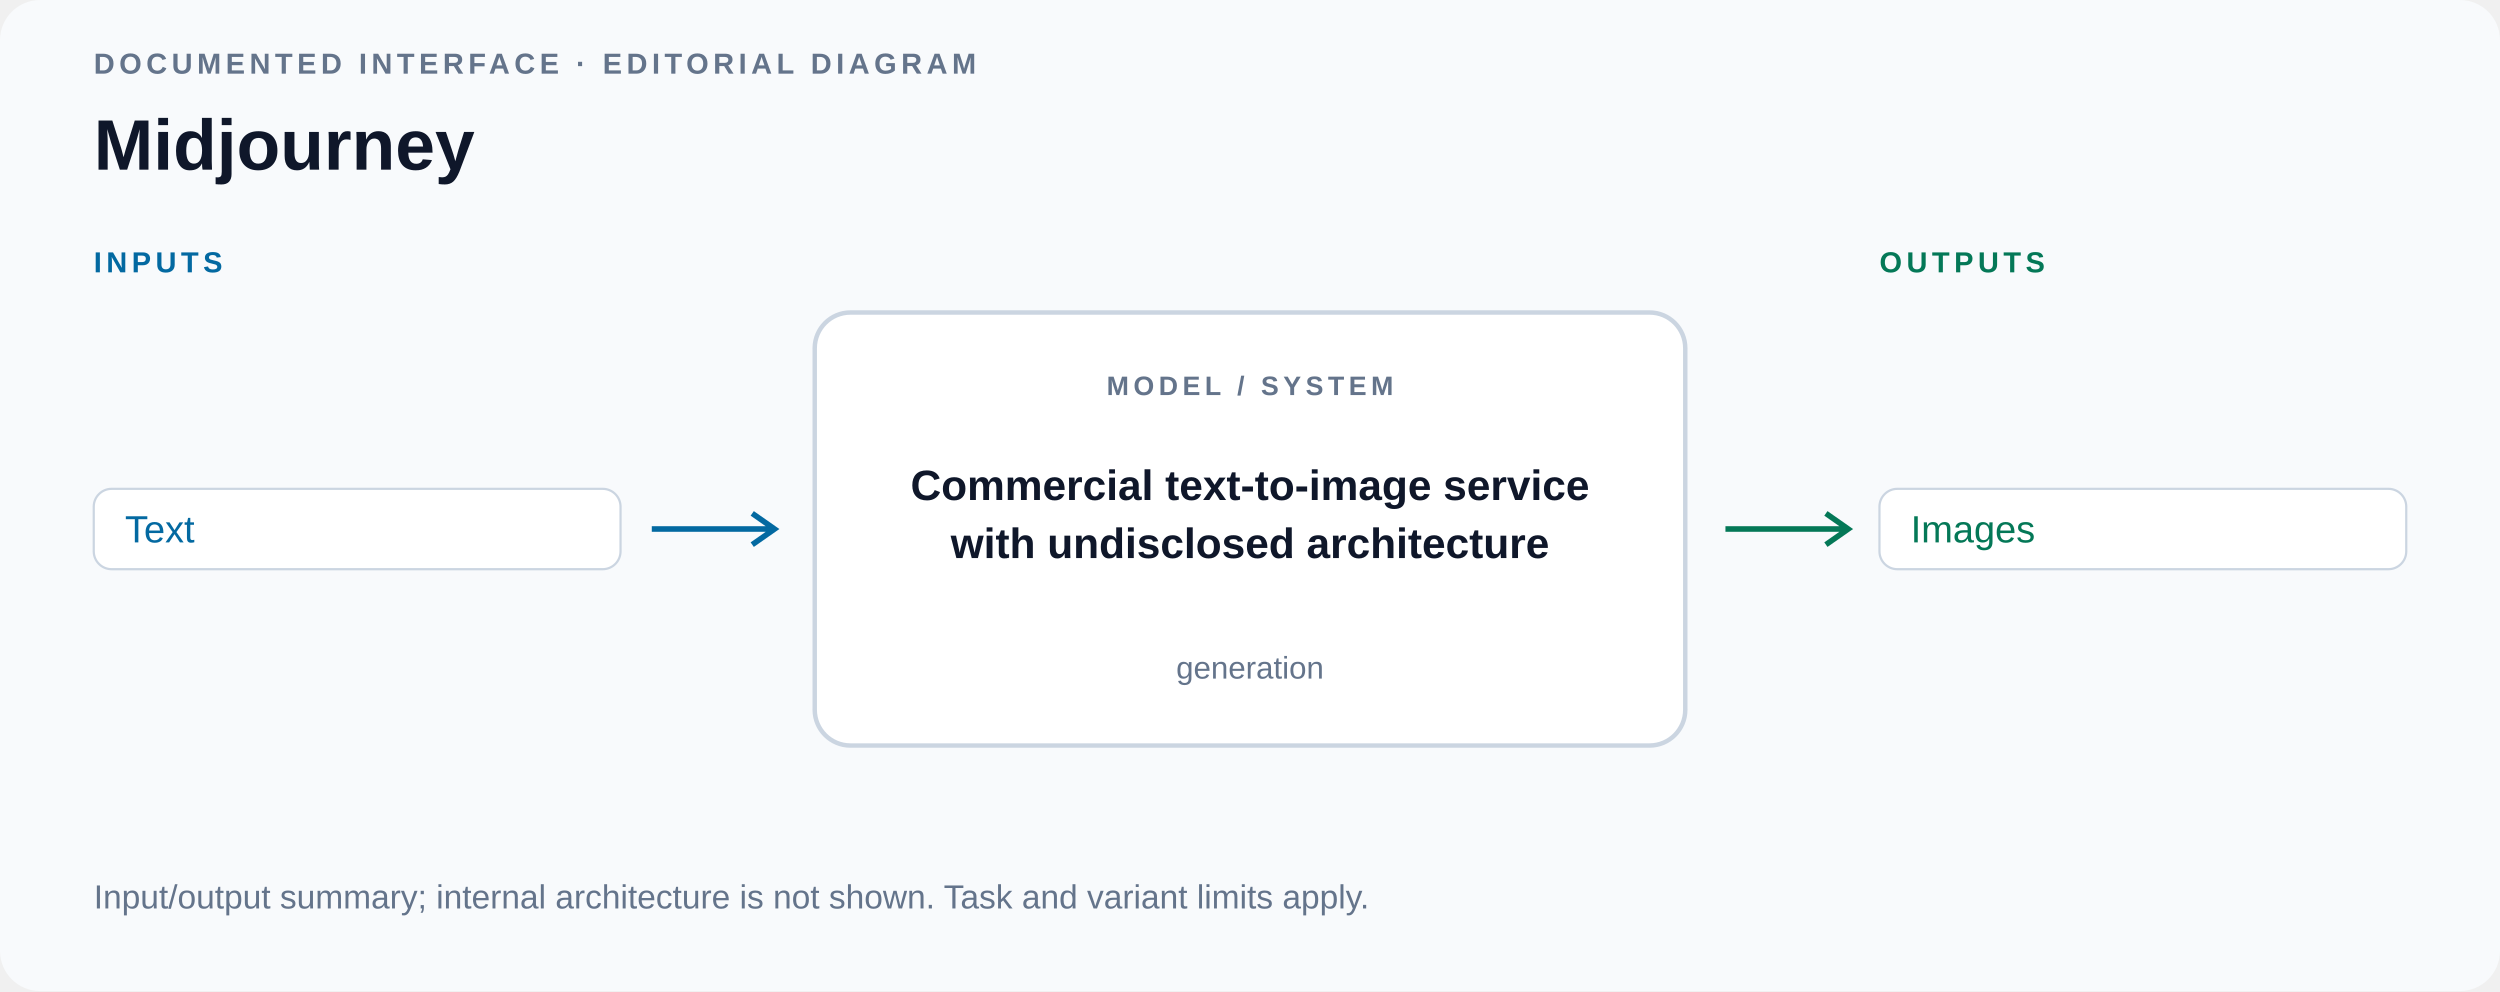
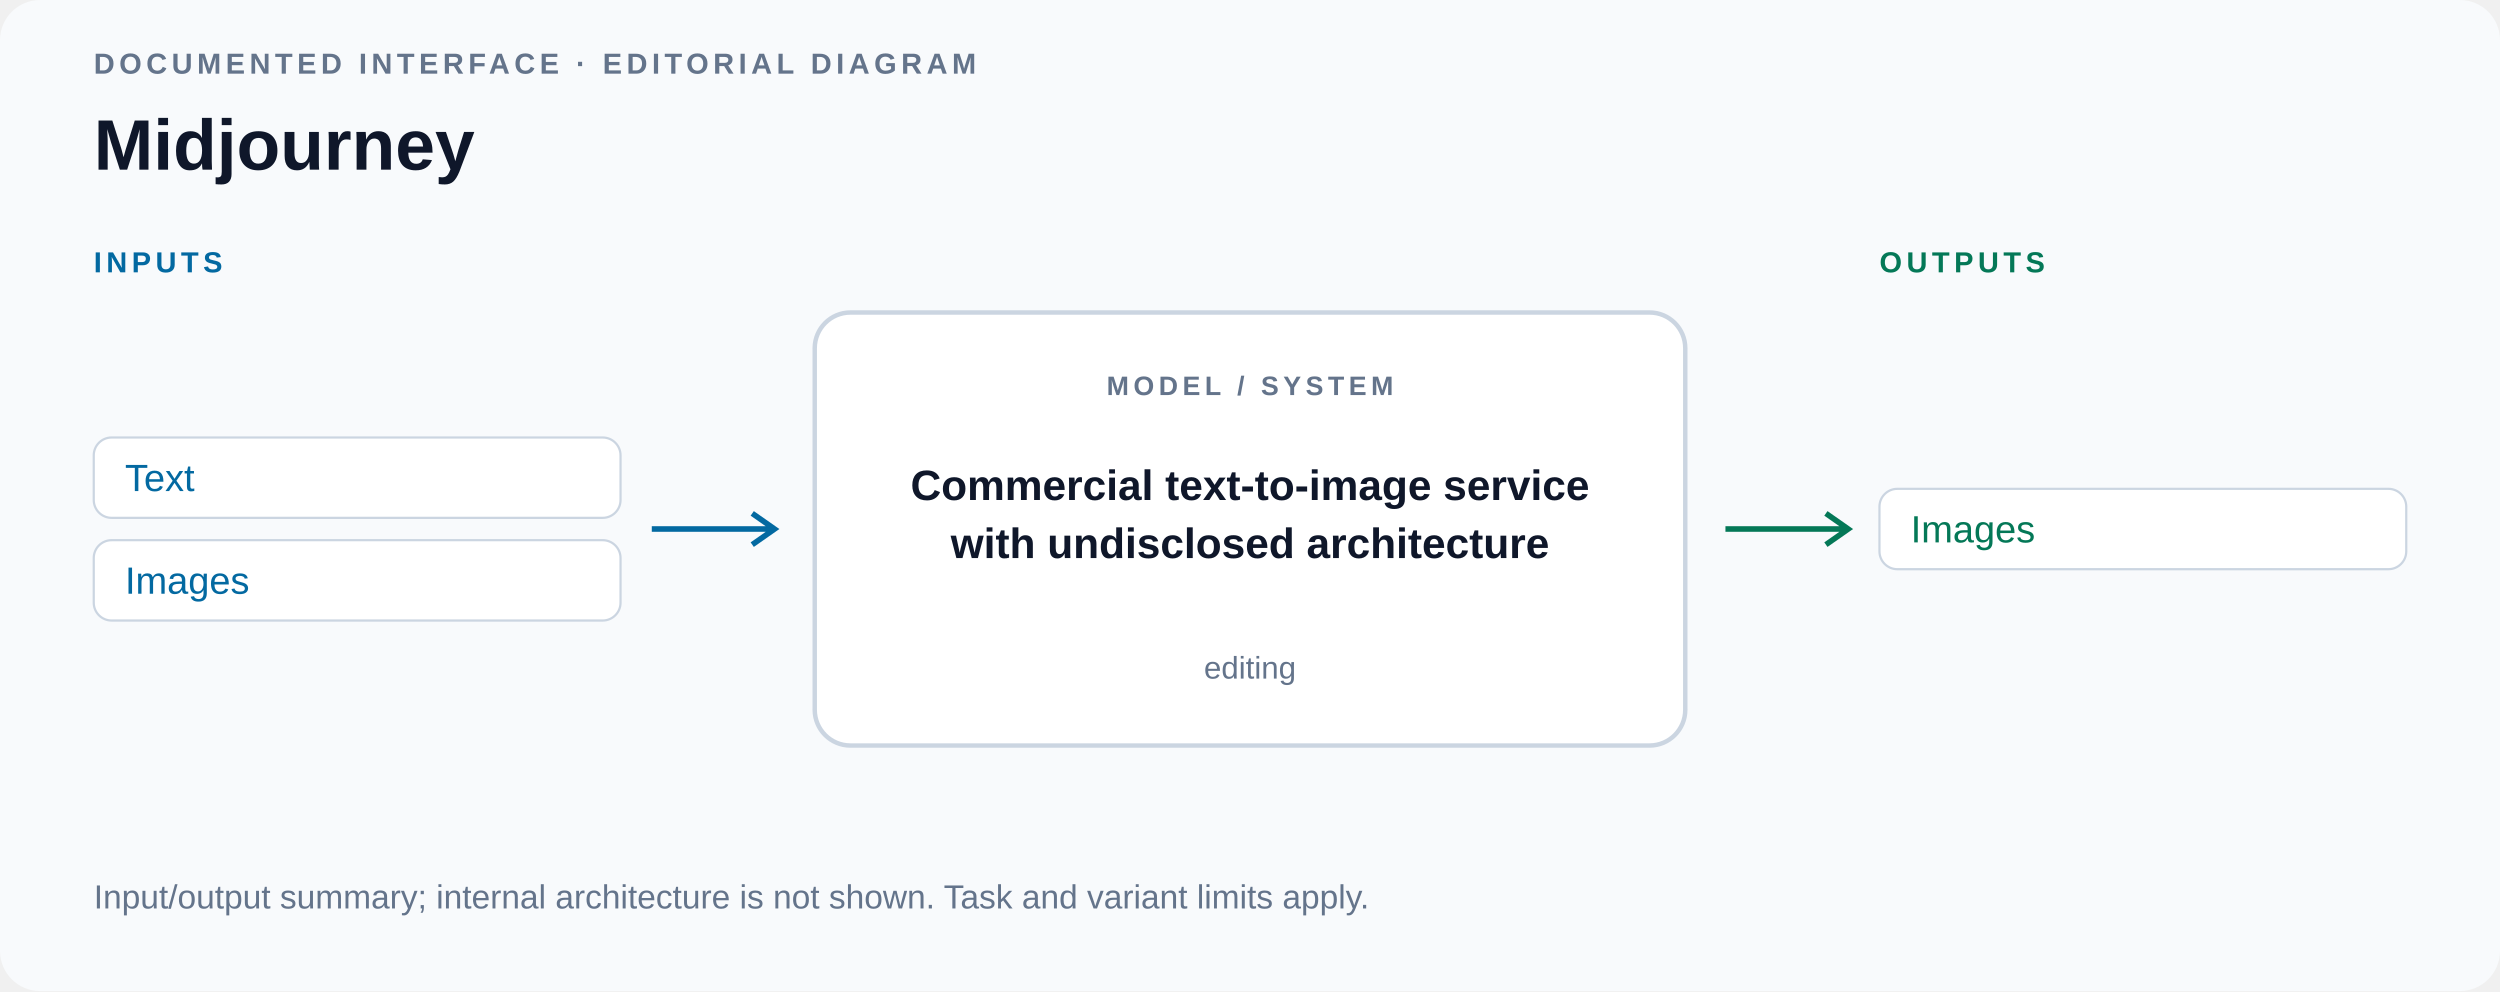
<svg xmlns="http://www.w3.org/2000/svg" width="1120" height="444" viewBox="0 0 1120 444" role="img" aria-labelledby="title desc">
  <rect width="1120" height="100%" rx="18" fill="#f8fafc" />
  <g font-family="Arial, Helvetica, sans-serif">
    <text x="42" y="33" font-size="13" font-weight="700" letter-spacing="2" fill="#64748b">DOCUMENTED INTERFACE · EDITORIAL DIAGRAM</text>
    <text x="42" y="76" font-size="32" font-weight="700" fill="#0f172a">Midjourney</text>
    <rect x="365" y="140.0" width="390" height="194" rx="16" fill="#ffffff" stroke="#cbd5e1" stroke-width="2" />
    <text x="560" y="177.0" text-anchor="middle" font-size="12" font-weight="700" letter-spacing="2" fill="#64748b">MODEL / SYSTEM</text>
    <text x="560" y="224.0" text-anchor="middle" font-size="19" font-weight="600" fill="#0f172a">Commercial text-to-image service</text>
    <text x="560" y="250.0" text-anchor="middle" font-size="19" font-weight="600" fill="#0f172a">with undisclosed architecture</text>
-     <text x="560" y="304.0" text-anchor="middle" font-size="14" fill="#64748b">generation</text>
+     <text x="560" y="304.0" text-anchor="middle" font-size="14" fill="#64748b">editing</text>
    <text x="42" y="122" font-size="13" font-weight="700" letter-spacing="2" fill="#0369a1">INPUTS</text>
-     <rect x="42" y="219.0" width="236" height="36" rx="8" fill="#ffffff" stroke="#cbd5e1" />
-     <text x="56" y="243.0" font-size="17" fill="#0369a1">Text</text>
+     <rect x="42" y="196.0" width="236" height="36" rx="8" fill="#ffffff" stroke="#cbd5e1" />
+     <text x="56" y="220.0" font-size="17" fill="#0369a1">Text</text>
+     <rect x="42" y="242.0" width="236" height="36" rx="8" fill="#ffffff" stroke="#cbd5e1" />
+     <text x="56" y="266.0" font-size="17" fill="#0369a1">Images</text>
    <text x="842" y="122" font-size="13" font-weight="700" letter-spacing="2" fill="#047857">OUTPUTS</text>
    <rect x="842" y="219.0" width="236" height="36" rx="8" fill="#ffffff" stroke="#cbd5e1" />
    <text x="856" y="243.0" font-size="17" fill="#047857">Images</text>
    <path d="M292 237.0 H346 M337 230.0 L347 237.0 L337 244.0" fill="none" stroke="#0369a1" stroke-width="2.5" />
    <path d="M773 237.0 H827 M818 230.0 L828 237.0 L818 244.0" fill="none" stroke="#047857" stroke-width="2.5" />
    <text x="42" y="407" font-size="15" fill="#64748b">Input/output summary; internal architecture is not shown. Task and variant limits apply.</text>
  </g>
</svg>
